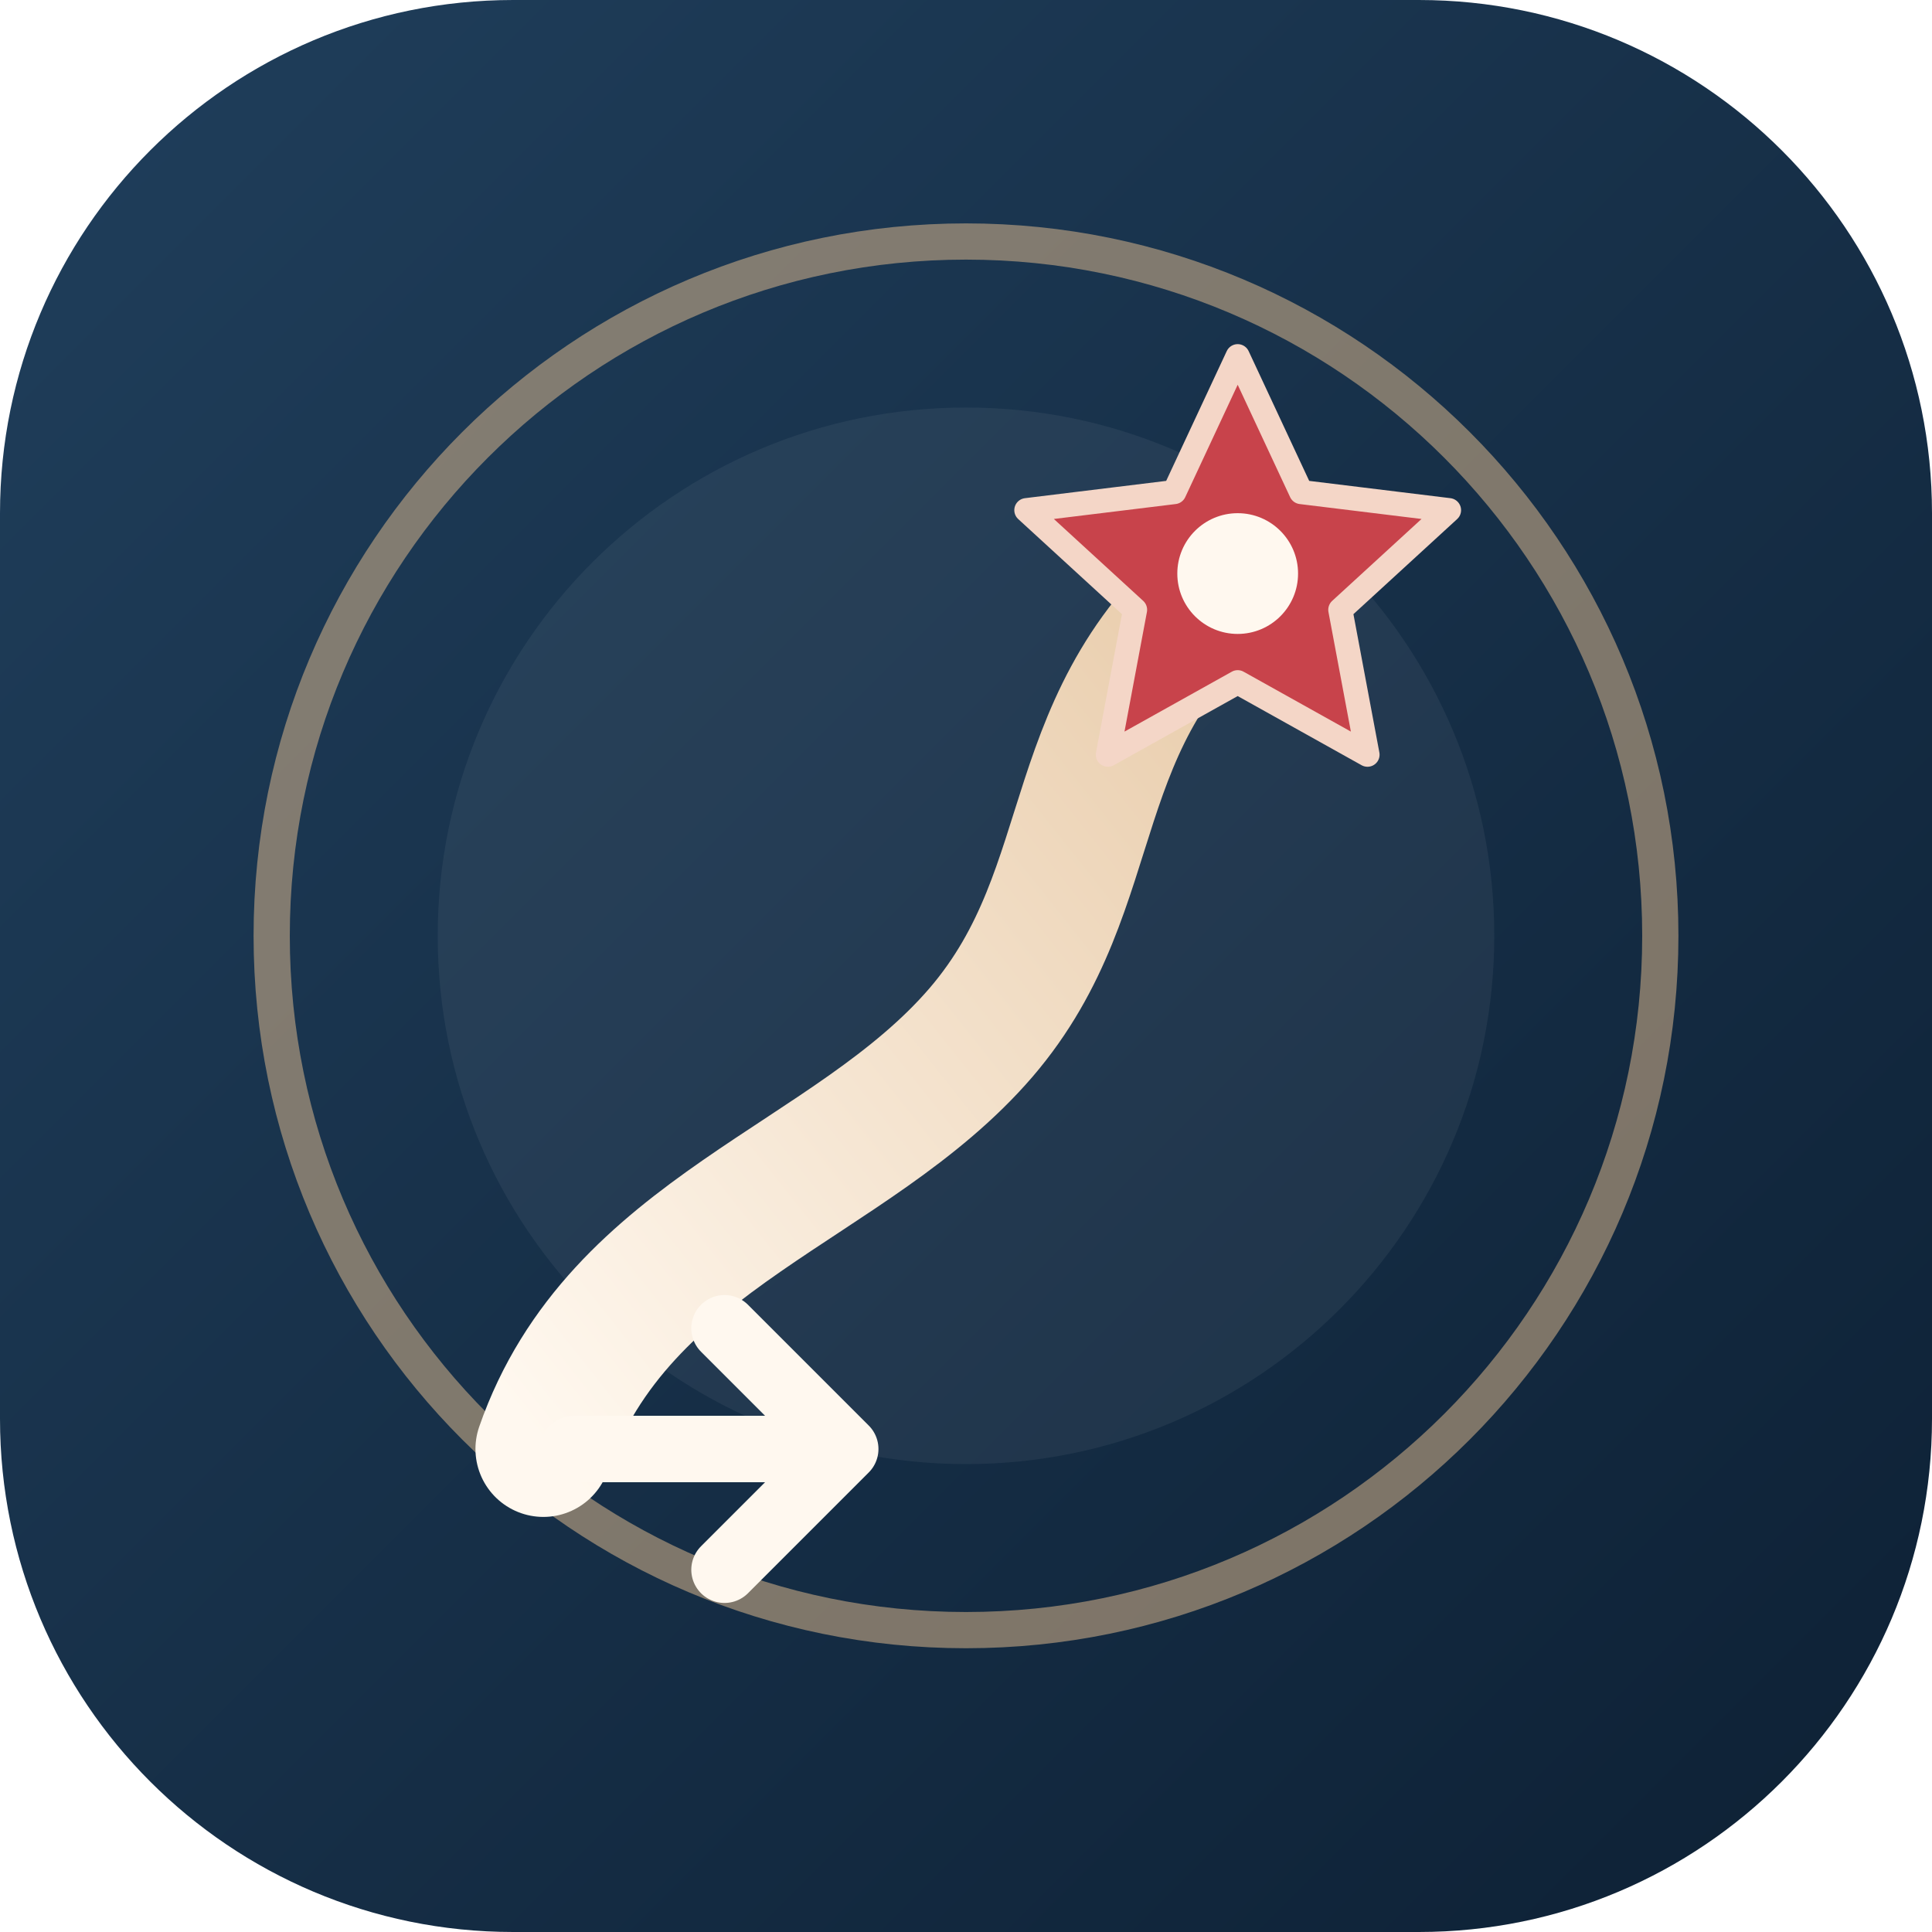
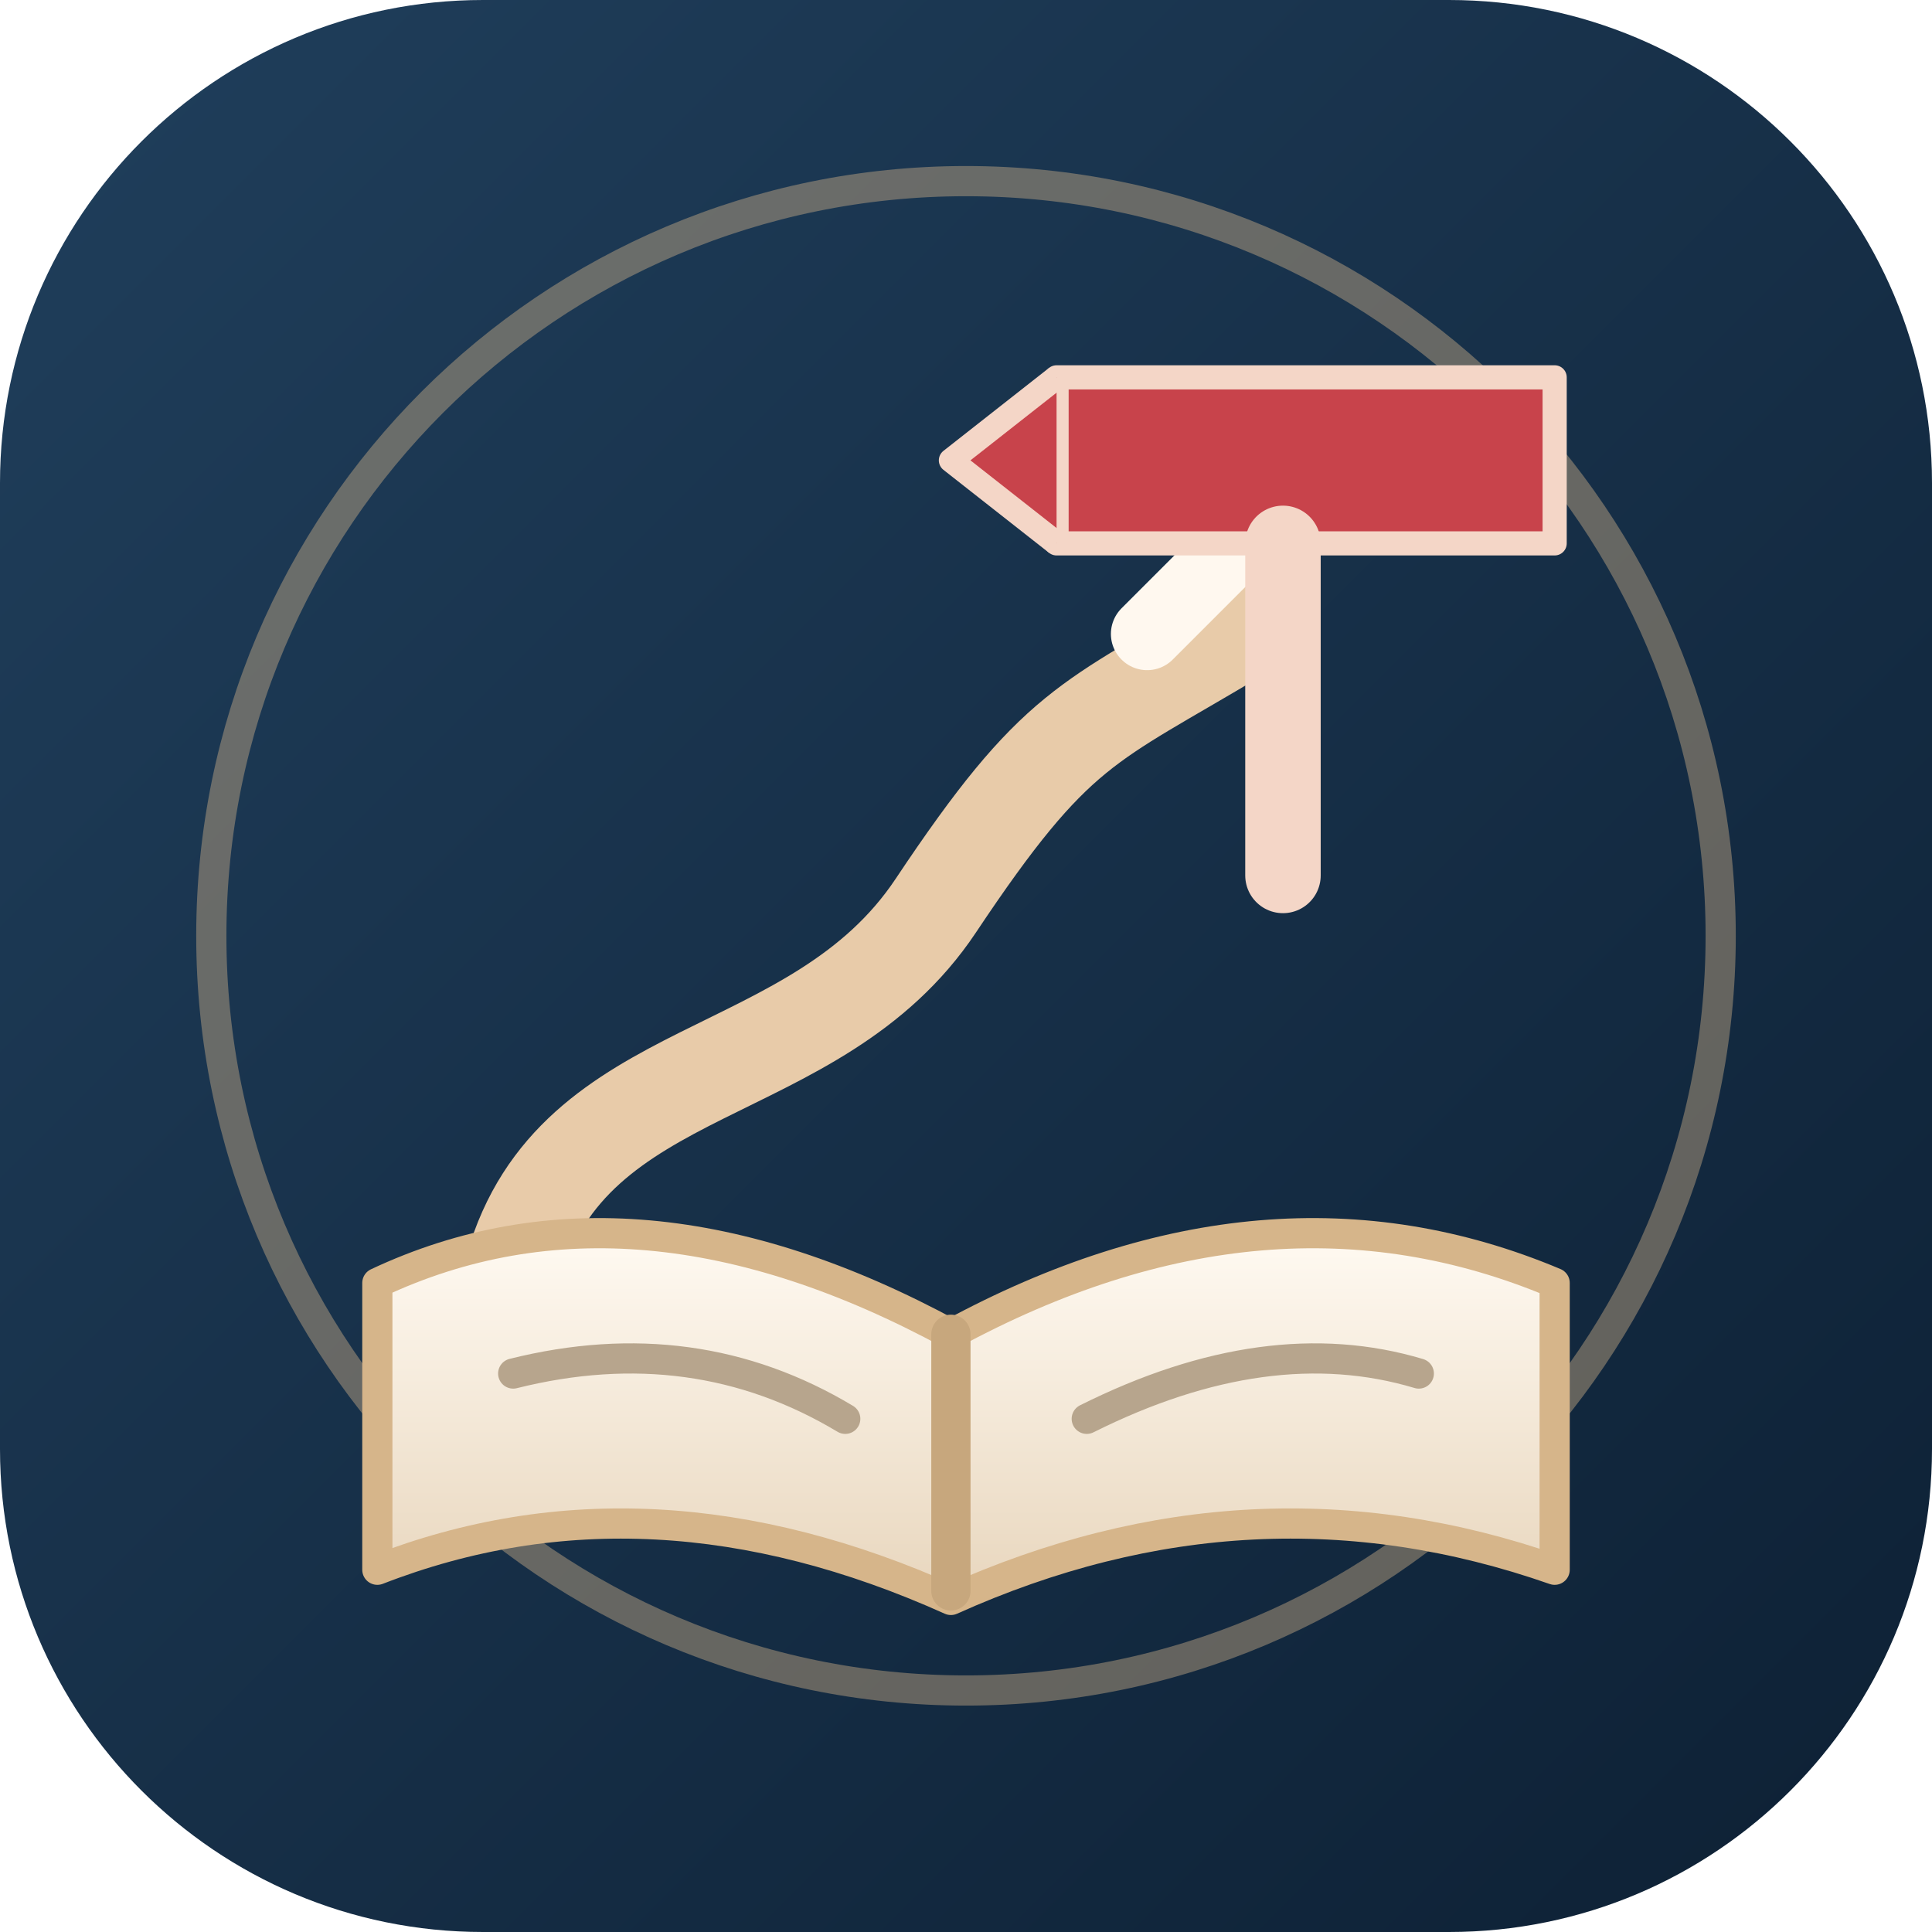
- <svg xmlns="http://www.w3.org/2000/svg" viewBox="0 0 64 64" role="img" aria-label="Michishirube wayfinder emblem">
+ <svg xmlns="http://www.w3.org/2000/svg" viewBox="0 0 64 64" role="img" aria-label="Michishirube Japanese learning wayfinder logo">
  <defs>
    <linearGradient id="bg" x1="0" y1="0" x2="1" y2="1">
      <stop offset="0" stop-color="#203f5c" />
      <stop offset="1" stop-color="#0d2034" />
    </linearGradient>
-     <linearGradient id="path" x1="0" y1="1" x2="1" y2="0">
-       <stop offset="0" stop-color="#fff8ef" />
-       <stop offset="1" stop-color="#e8cba9" />
+     <linearGradient id="page" x1="0" y1="0" x2="0" y2="1">
+       <stop offset="0" stop-color="#fffaf2" />
+       <stop offset="1" stop-color="#e8d6bd" />
    </linearGradient>
  </defs>
-   <rect width="64" height="64" rx="17" fill="url(#bg)" />
-   <circle cx="32" cy="31" r="23" fill="none" stroke="#d6b58a" stroke-opacity=".55" stroke-width="1.2" />
-   <circle cx="32" cy="31" r="17.5" fill="#f8f5ed" fill-opacity=".06" />
-   <path d="M18 48c2.5-7.2 10.2-8.8 14.5-13.8 4.2-4.9 2.5-10.5 8.5-15.2" fill="none" stroke="url(#path)" stroke-linecap="round" stroke-width="4.5" />
-   <path d="M28 48h-9M28 48l-4-4M28 48l-4 4" fill="none" stroke="#fff8ef" stroke-linecap="round" stroke-linejoin="round" stroke-width="2.2" />
-   <path d="M41 11.8l2.1 4.5 4.9.6-3.6 3.3.9 4.8-4.3-2.4-4.3 2.4.9-4.8-3.6-3.3 4.9-.6z" fill="#c8434b" stroke="#f4d6c7" stroke-width=".8" stroke-linejoin="round" />
-   <circle cx="41" cy="19" r="2" fill="#fff8ef" />
+   <rect width="64" height="64" rx="16" fill="url(#bg)" />
+   <circle cx="32" cy="31" r="25" fill="none" stroke="#d6b58a" stroke-opacity=".42" stroke-width="1" />
+   <path d="M17 42 C19 35 27 36 31 30 S36 24 41 21" fill="none" stroke="#e8cba9" stroke-width="3.2" stroke-linecap="round" />
+   <path d="M38 21 L42 17" fill="none" stroke="#fff8ef" stroke-width="2.4" stroke-linecap="round" />
+   <path d="M35 12.5 H51.5 V18 H35 Z" fill="#c8434b" stroke="#f4d6c7" stroke-width=".8" stroke-linejoin="round" />
+   <path d="M35 12.5 L31.5 15.25 L35 18" fill="#c8434b" stroke="#f4d6c7" stroke-width=".8" stroke-linejoin="round" />
+   <path d="M42.5 18 V29" fill="none" stroke="#f4d6c7" stroke-width="2.5" stroke-linecap="round" />
+   <path d="M12.5 42.5 Q21 38.5 31.5 44.2 Q42 38.5 51.5 42.5 V52 Q41.5 48.5 31.5 53 Q21.5 48.5 12.5 52 Z" fill="url(#page)" stroke="#d6b58a" stroke-width="1" stroke-linejoin="round" />
+   <path d="M31.5 44.2 V52.7" fill="none" stroke="#c7a77d" stroke-width="1.3" stroke-linecap="round" />
+   <path d="M17 45.5 Q23 44 28 47 M36 47 Q42 44 47 45.5" fill="none" stroke="#b7a58d" stroke-width="1" stroke-linecap="round" />
</svg>
